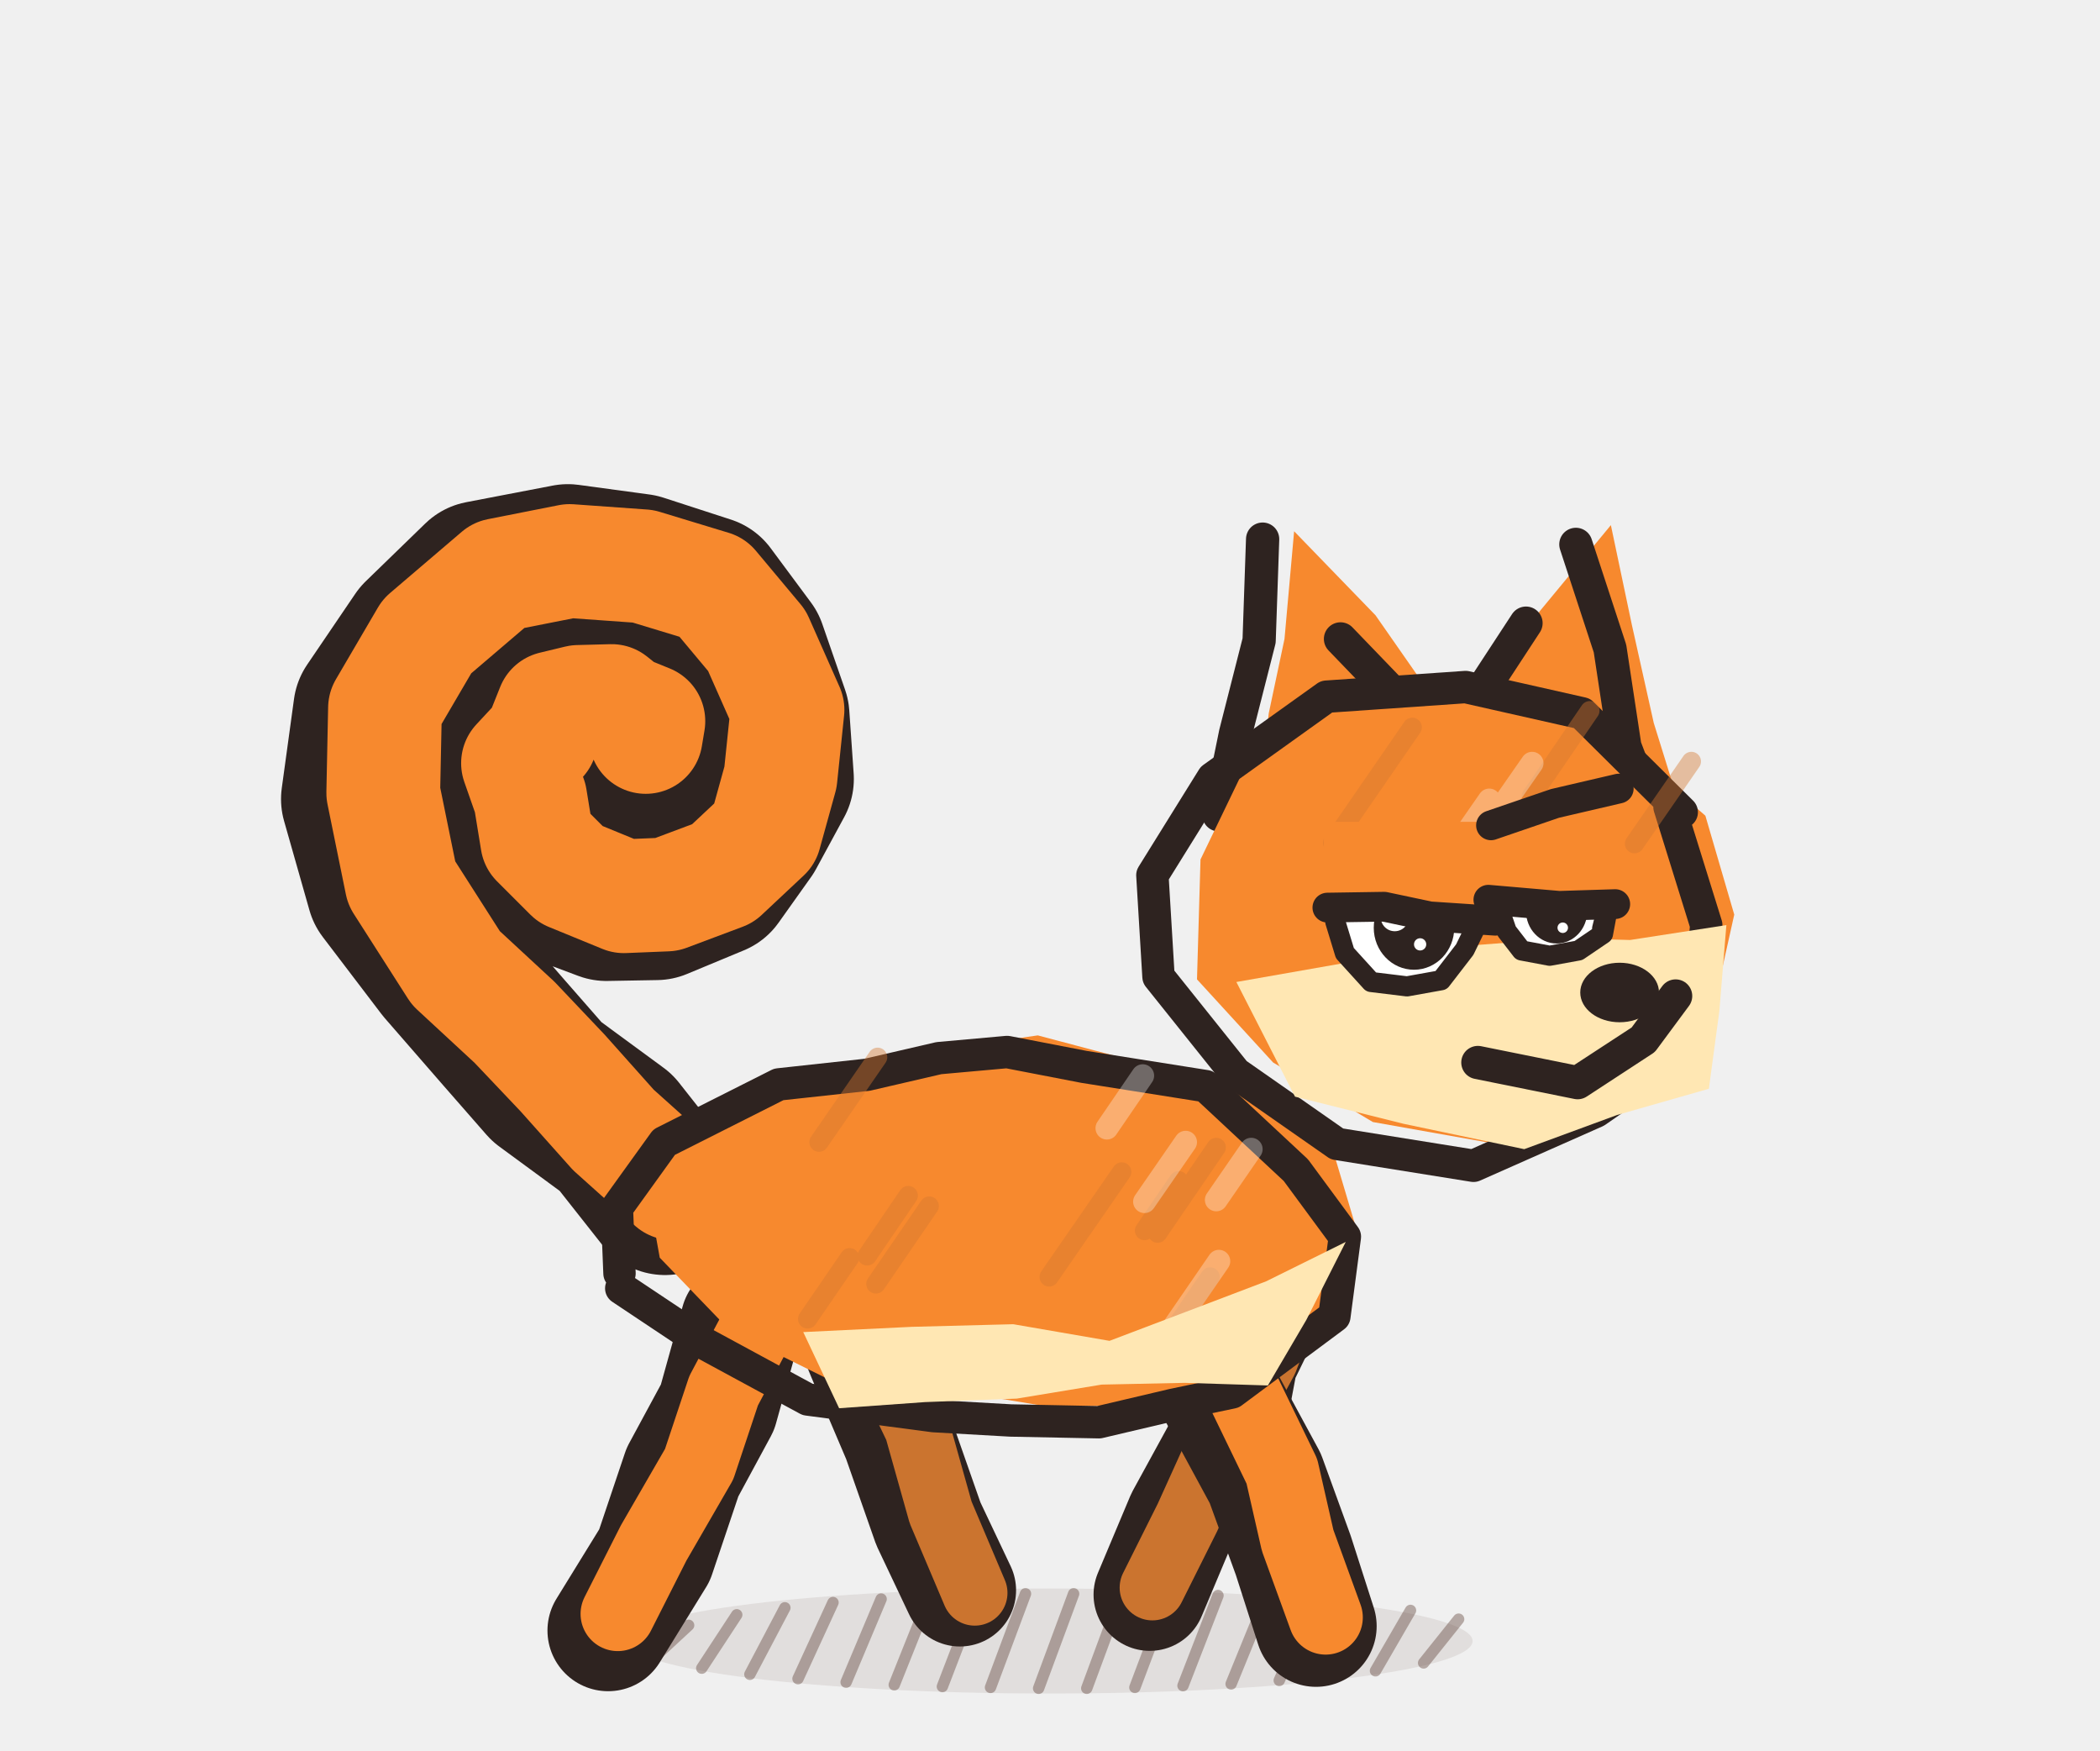
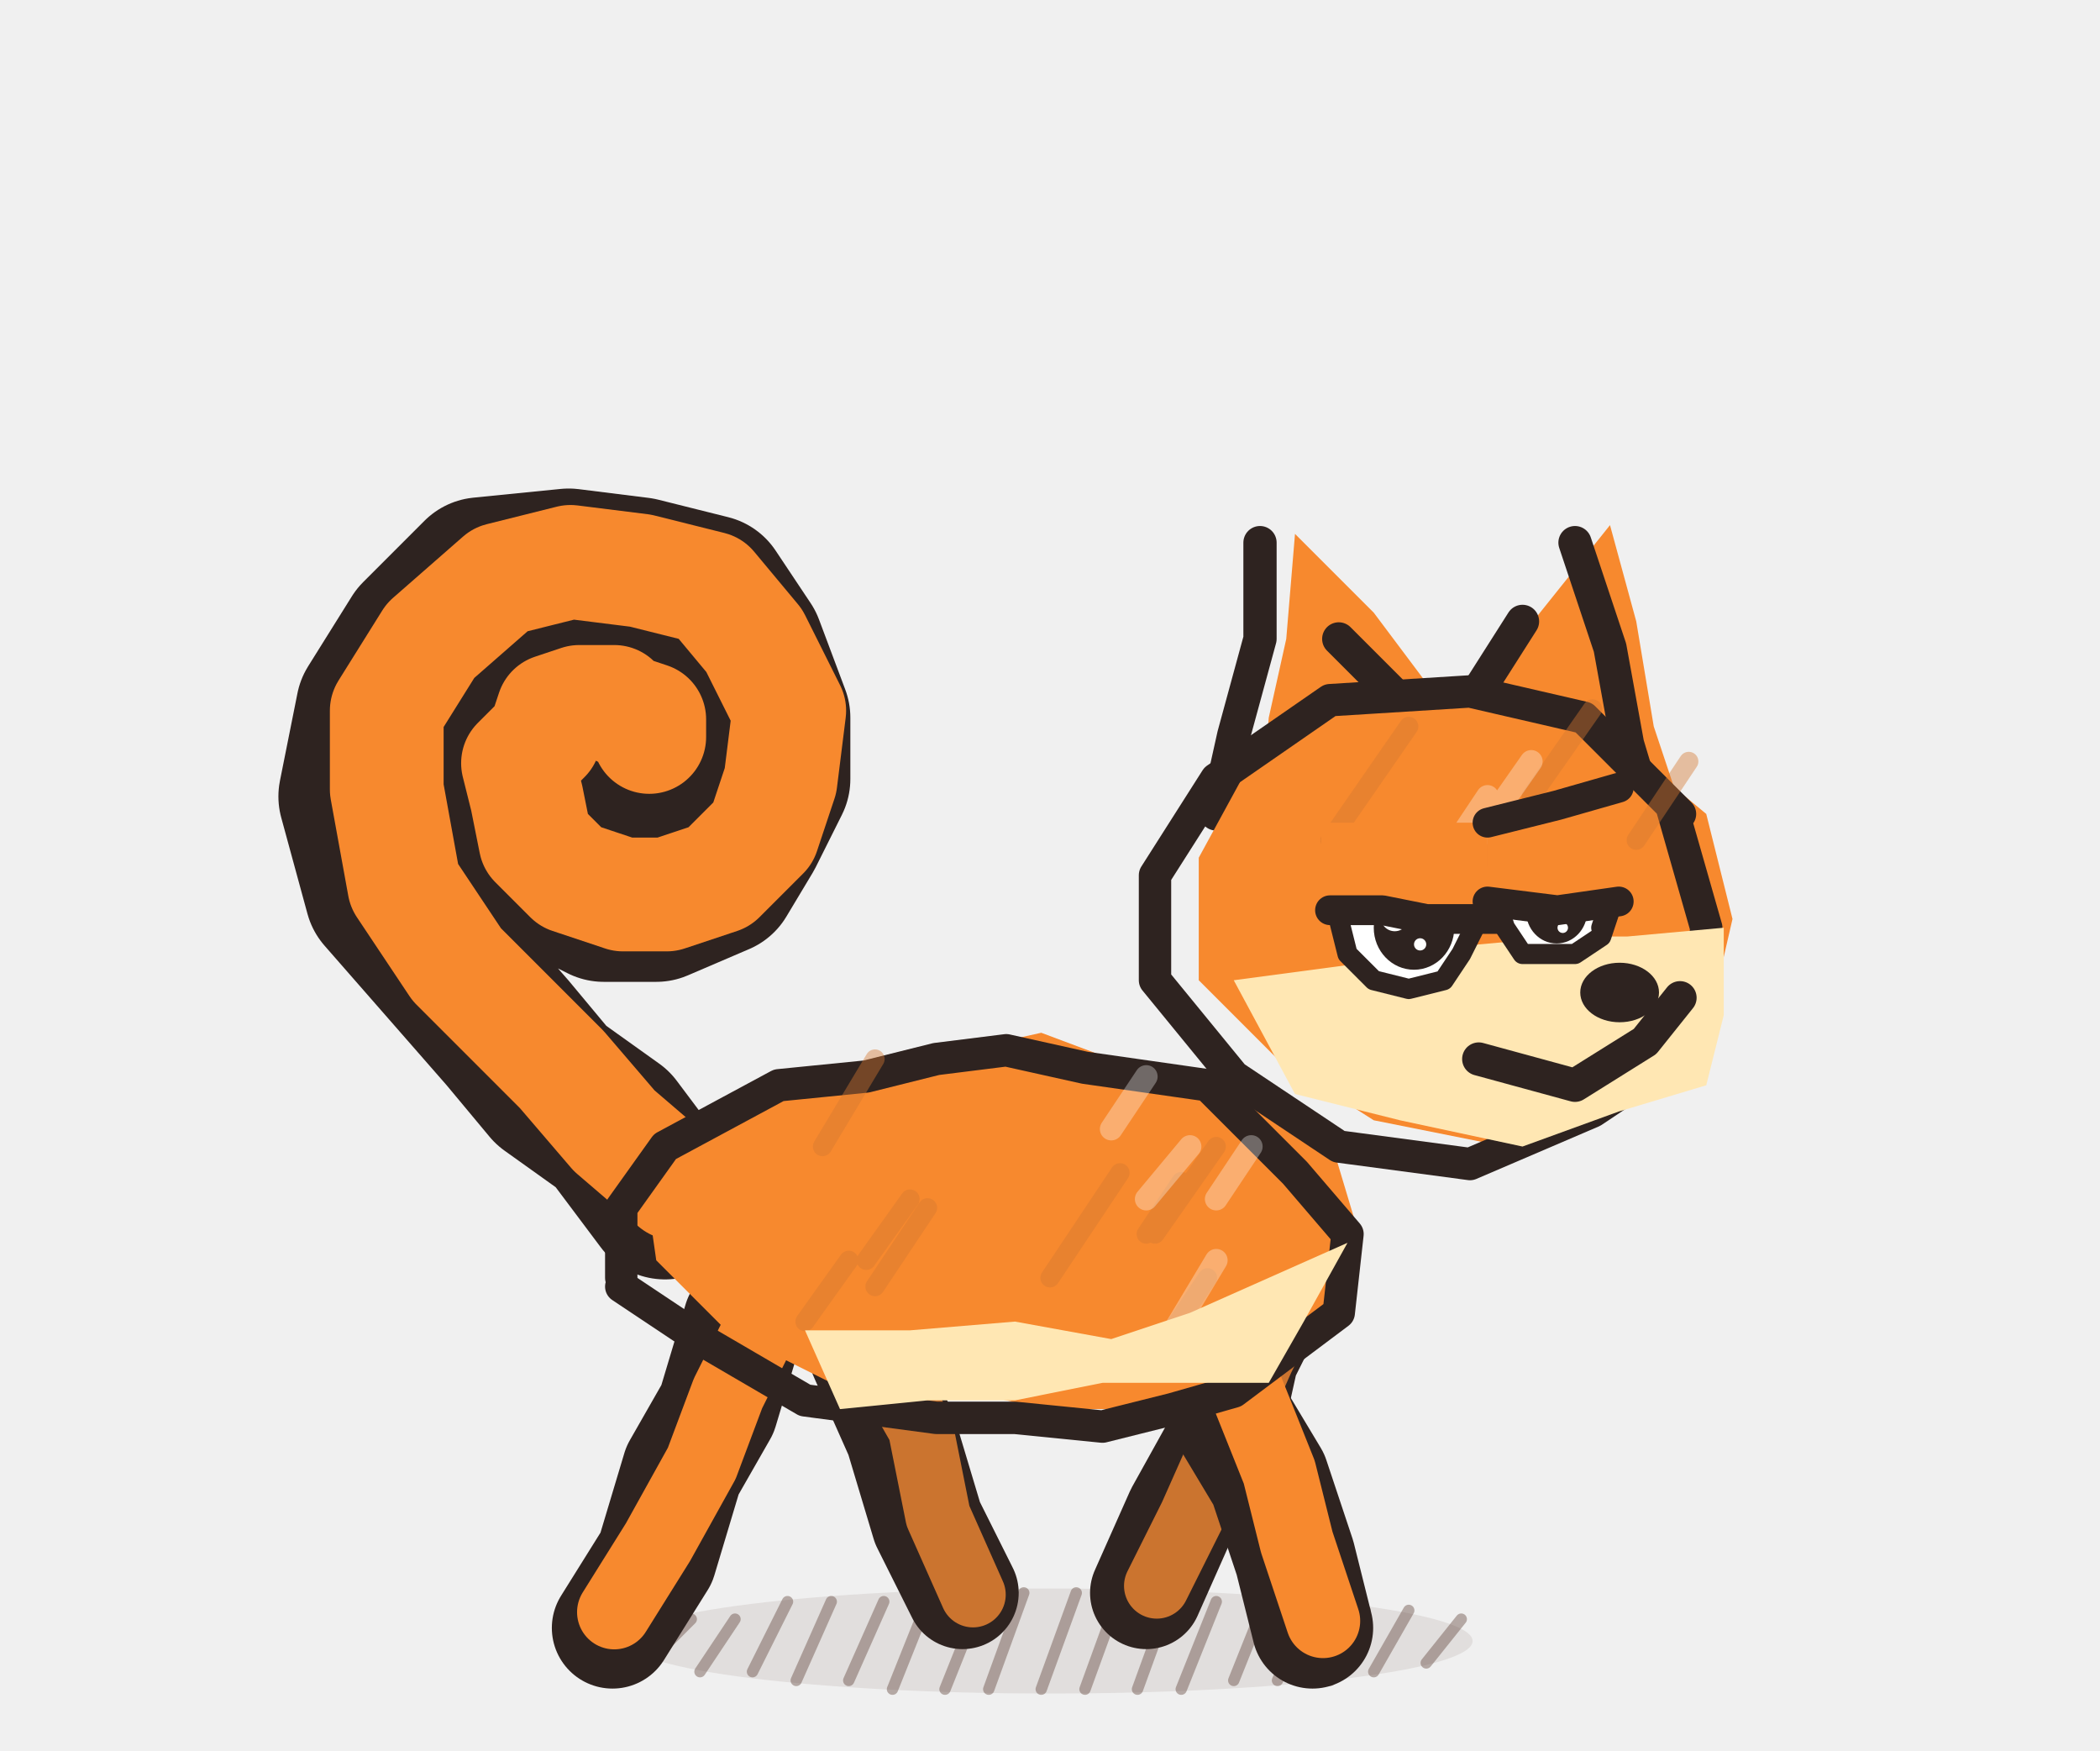
<svg xmlns="http://www.w3.org/2000/svg" width="240" height="200" class="pa-dog pa-pose-walk pa-d-anim" viewBox="0 0 240 200" role="img" aria-label="Mochi the Shiba Inu, walk">
  <style>.pa-d-f1,.pa-d-f2{opacity:0}.pa-d-f0{animation:b0 1s steps(1,end) infinite}.pa-d-f1{animation:b1 1s steps(1,end) infinite}.pa-d-f2{animation:b2 1s steps(1,end) infinite}@keyframes b0{0%{opacity:1}33.333%{opacity:0}100%{opacity:0}}@keyframes b1{0%{opacity:0}33.333%{opacity:1}66.666%{opacity:0}100%{opacity:0}}@keyframes b2{0%{opacity:0}66.666%{opacity:1}100%{opacity:1}}.pa-d-tw{transform-box:fill-box;transform-origin:50% 50%}</style>
  <g>
    <ellipse cx="120" cy="187.5" rx="48.3" ry="6" fill="#5B3D32" opacity="0.1" />
-     <path d="M74.7 189.4l4 -3.7M80.2 190.6l4 -6.1M85.7 191.3l4 -7.6M91.2 191.8l4 -8.7M96.7 192.2l4 -9.5M102.2 192.5l4 -10M107.7 192.7l4 -10.4M113.2 192.8l4 -10.7M118.7 192.9l4 -10.8M124.2 192.9l4 -10.8M129.7 192.8l4 -10.6M135.2 192.6l4 -10.3M140.7 192.4l4 -9.8M146.2 192l4 -9.1M151.7 191.6l4 -8.1M157.2 190.9l4 -6.9M162.7 190l4 -5" stroke="#5B3D32" stroke-width="1.3" stroke-linecap="round" opacity="0.4" fill="none" />
+     <path d="M75 189l4 -4M80 191l4 -6M86 191l4 -8M91 192l4 -9M97 192l4 -9M102 193l4 -10M108 193l4 -10M113 193l4 -11M119 193l4 -11M124 193l4 -11M130 193l4 -11M135 193l4 -10M141 192l4 -10M146 192l4 -9M152 192l4 -8M157 191l4 -7M163 190l4 -5" stroke="#5B3D32" stroke-width="1.3" stroke-linecap="round" opacity="0.4" fill="none" />
    <g class="pa-d-f0">
-       <path d="M76 136.5L70.4 129.4L62.5 123.6L57.6 118L50.9 110.3L44.2 101.5L41.3 91.3L42.7 81.1L48.2 73L55 66.4L64.9 64.5L73 65.6L80.7 68.1L85.3 74.3L87.9 81.8L88.4 89L85.2 94.9L81.5 100.1L75 102.8L69.3 102.9L64.5 101.1L59.9 97L58.7 91.9L59.4 88.9L59.9 84.9L62.1 82.2L64.9 79.7L68 80.7L71.8 81.7L73.1 82.9L73 85.4" fill="none" stroke="#2E2320" stroke-width="18.365" stroke-linecap="round" stroke-linejoin="round" />
-       <path d="M75.7 136L68.9 129.9L63.1 123.4L57.6 117.6L50.9 111.4L44.7 101.7L42.6 91.4L42.8 81.7L47.6 73.5L55.8 66.5L63.9 64.9L72.3 65.5L80.2 67.9L85.3 74L88.8 81.9L88 89.6L86.2 96.1L81.4 100.6L75 103L70.1 103.2L64 100.7L60.2 96.9L59.4 92L58 88L60.6 85.2L62 81.7L64.9 81L68.7 80.9L70.2 82.1L72.9 83.2L72.6 85" fill="none" stroke="#F7892E" stroke-width="13" stroke-linecap="round" stroke-linejoin="round" transform="translate(1.2 -0.8)" />
+       <path d="M76 137L70 129L63 124L58 118L51 110L44 102L41 91L43 81L48 73L55 66L65 65L73 66L81 68L85 74L88 82L88 89L85 95L82 100L75 103L69 103L65 101L60 97L59 92L59 89L60 85L62 82L65 80L68 81L72 82L73 83L73 85" fill="none" stroke="#2E2320" stroke-width="18.365" stroke-linecap="round" stroke-linejoin="round" />
+       <path d="M76 136L69 130L63 123L58 118L51 111L45 102L43 91L43 82L48 74L56 67L64 65L72 66L80 68L85 74L89 82L88 90L86 96L81 101L75 103L70 103L64 101L60 97L59 92L58 88L61 85L62 82L65 81L69 81L70 82L73 83L73 85" fill="none" stroke="#F7892E" stroke-width="13" stroke-linecap="round" stroke-linejoin="round" transform="translate(1.2 -0.8)" />
      <g class="pa-d-leg pa-d-leg-FH">
-         <path d="M95.7 147.7L98.7 155L102.7 164.4L106.1 174.1L109.7 181.7" fill="none" stroke="#2E2320" stroke-width="12.845" stroke-linecap="round" stroke-linejoin="round" />
-         <path d="M95 146.5L100 156.5L103.6 164L106.3 173.6L110.2 182.8" fill="none" stroke="#cb742f" stroke-width="7.48" stroke-linecap="round" stroke-linejoin="round" transform="translate(1.2 -0.8)" />
+         <path d="M96 148L99 155L103 164L106 174L110 182" fill="none" stroke="#2E2320" stroke-width="12.845" stroke-linecap="round" stroke-linejoin="round" />
+         <path d="M95 147L100 157L104 164L106 174L110 183" fill="none" stroke="#cb742f" stroke-width="7.48" stroke-linecap="round" stroke-linejoin="round" transform="translate(1.2 -0.8)" />
      </g>
      <g class="pa-d-leg pa-d-leg-FF">
-         <path d="M145.9 147.2L141.9 155.4L140.3 163.9L135.1 173.4L131.4 182.2" fill="none" stroke="#2E2320" stroke-width="12.845" stroke-linecap="round" stroke-linejoin="round" />
-         <path d="M146.7 147.6L143.4 156.2L138.8 164.7L134.5 174.2L130.5 182.2" fill="none" stroke="#cb742f" stroke-width="7.48" stroke-linecap="round" stroke-linejoin="round" transform="translate(1.2 -0.8)" />
+         <path d="M146 147L142 155L140 164L135 173L131 182" fill="none" stroke="#2E2320" stroke-width="12.845" stroke-linecap="round" stroke-linejoin="round" />
+         <path d="M147 148L143 156L139 165L135 174L131 182" fill="none" stroke="#cb742f" stroke-width="7.48" stroke-linecap="round" stroke-linejoin="round" transform="translate(1.2 -0.8)" />
      </g>
      <g class="pa-d-leg pa-d-leg-NH">
-         <path d="M84.7 151.1L82 160.8L78 168.2L74.8 177.7L69.5 186.3" fill="none" stroke="#2E2320" stroke-width="13.865" stroke-linecap="round" stroke-linejoin="round" />
-         <path d="M85.8 151.6L81.5 159.7L78.7 168.1L73.5 177.1L69.4 185.2" fill="none" stroke="#F7892E" stroke-width="8.5" stroke-linecap="round" stroke-linejoin="round" transform="translate(1.2 -0.8)" />
+         <path d="M85 151L82 161L78 168L75 178L70 186" fill="none" stroke="#2E2320" stroke-width="13.865" stroke-linecap="round" stroke-linejoin="round" />
+         <path d="M86 152L82 160L79 168L74 177L69 185" fill="none" stroke="#F7892E" stroke-width="8.5" stroke-linecap="round" stroke-linejoin="round" transform="translate(1.2 -0.8)" />
      </g>
      <g class="pa-d-leg pa-d-leg-NF">
-         <path d="M135.7 151.6L139.4 159.3L144.6 168.9L147.8 177.7L150.4 185.8" fill="none" stroke="#2E2320" stroke-width="13.865" stroke-linecap="round" stroke-linejoin="round" />
-         <path d="M136.1 151.2L140.7 159.4L145.3 168.9L147.1 176.8L150.3 185.6" fill="none" stroke="#F7892E" stroke-width="8.5" stroke-linecap="round" stroke-linejoin="round" transform="translate(1.2 -0.8)" />
+         <path d="M136 152L139 159L145 169L148 178L150 186" fill="none" stroke="#2E2320" stroke-width="13.865" stroke-linecap="round" stroke-linejoin="round" />
+         <path d="M136 151L141 159L145 169L147 177L150 186" fill="none" stroke="#F7892E" stroke-width="8.5" stroke-linecap="round" stroke-linejoin="round" transform="translate(1.2 -0.8)" />
      </g>
-       <path d="M154.8 139.7L152.9 148.1L144.5 154.7L136.9 158.5L128.2 160.6L119.7 160.7L110 159.1L94.7 157.6L83.4 152L75.4 143.7L74.1 136.5L81.4 127.1L93 122L102.2 121.6L110.3 119.5L118.6 118.3L126.9 120.5L141.8 124.4L152 130.3Z" fill="#F7892E" />
-       <path d="M70.8 145.5L70.5 138L75.9 130.5L89 123.9L99.1 122.8L107.3 120.9L115.1 120.2L123.9 121.9L137.8 124.1L148.1 133.7L153.7 141.3L152.5 150.4L140.8 159.1L134.1 160.5L125.6 162.5L115.5 162.3L106.7 161.8L92.3 159.9L80.3 153.4L71 147.2" fill="none" stroke="#2E2320" stroke-width="3.7" stroke-linecap="round" stroke-linejoin="round" />
-       <path d="M132.3 140.9L139 131.1M119.9 145.9L128.2 133.9M100.1 146.7L106.2 137.8M92.3 150.7L97.1 143.7M130.8 140.6L134.7 134.9M134.4 151.6L138.3 145.9M99.1 143.5L103.8 136.6M93.6 130.5L100.3 120.8" stroke="#d5782f" stroke-width="2.2" stroke-linecap="round" opacity=".42" />
-       <path d="M139 137.1L143 131.3M126.5 128.9L130.6 122.9M132.7 153.7L139.3 144.1M130.8 137.3L135.5 130.5" stroke="#fff" stroke-width="2.6" stroke-linecap="round" opacity=".32" />
-       <path d="M91.8 152.2L104.2 151.6L115.8 151.3L126.8 153.2L135.5 149.9L144.7 146.4L153.8 141.9L149.3 150.8L144.9 158.3L135.4 158L125.9 158.2L116.2 159.8L105.7 160.2L95.9 160.9Z" fill="#FFE7B3" />
-       <path d="M143.6 93.7L145 81.5L146.8 73L147.9 60.7L157.2 70.3L165.5 82.2L154.5 86.3Z" fill="#F7892E" />
-       <path d="M153.2 73L161.1 81.2L149.5 87.6L139.3 93.1L141.2 83.8L143.9 73.2L144.3 61.6" fill="none" stroke="#2E2320" stroke-width="3.8" stroke-linecap="round" stroke-linejoin="round" />
-       <path d="M169.1 79.1L176 69.8L184.1 60L186.5 71.4L189 82.6L191.8 91.6L181.9 85.9Z" fill="#F7892E" />
-       <path d="M180.1 62.2L184 74.1L185.7 85.3L189.4 95L176.8 88.9L167.2 82.2L174.4 71.2" fill="none" stroke="#2E2320" stroke-width="3.8" stroke-linecap="round" stroke-linejoin="round" />
-       <path d="M198.2 104.5L195.3 117.5L186.1 125.7L172.1 130.9L156.9 128.2L145.5 121.4L136.8 111.9L137.2 98.2L142.6 87L155 80.4L172 79L183.2 83L194.9 93.2Z" fill="#F7892E" />
-       <path d="M190.8 92.2L195 105.7L193.8 119.1L182.4 127L168.4 133.2L152.8 130.7L141.2 122.6L132.4 111.6L131.7 100L138.6 88.9L151.6 79.6L167.5 78.5L180.8 81.5L192.2 92.8" fill="none" stroke="#2E2320" stroke-width="3.7" stroke-linecap="round" stroke-linejoin="round" />
-       <path d="M163.2 106.9L170 97.1M175 91L181.7 81.2M186.8 96.4L193.3 87M152.3 96.3L161.4 83.1" stroke="#d5782f" stroke-width="2.2" stroke-linecap="round" opacity=".42" />
-       <path d="M164.3 99.9L170.2 91.4M168 97.4L175.1 87.2" stroke="#fff" stroke-width="2.6" stroke-linecap="round" opacity=".32" />
-       <path d="M141.3 112.2L156.1 109.6L168.4 108L178.9 107.2L186.3 107.4L197.3 105.7L196.5 115.5L195.3 124.4L184.8 127.4L174.2 131.3L160.4 128.4L148 125.3Z" fill="#FFE7B3" />
-       <path d="M168.9 104.6L167.5 109L164.6 111.7L160.6 113L156.6 111.5L153.7 108.7L152.8 104.6L153.7 100.5L156.7 97.5L161 96.6L165 97.5L167.9 100.8Z" fill="#FFFFFF" />
-       <path d="M168.1 100.4L169.1 105L167.4 108.5L164.7 112L160.8 112.7L156.7 112.2L153.7 108.9L152.6 105.3L154 100.4L156.5 97.6L161.2 96L164.4 97.9L167.9 100.4L169.2 104.9" fill="none" stroke="#2E2320" stroke-width="2.3" stroke-linecap="round" stroke-linejoin="round" />
+       <path d="M155 140L153 148L145 155L137 159L128 161L120 161L110 159L95 158L83 152L75 144L74 137L81 127L93 122L102 122L110 120L119 118L127 121L142 124L152 130Z" fill="#F7892E" />
+       <path d="M71 146L71 138L76 131L89 124L99 123L107 121L115 120L124 122L138 124L148 134L154 141L153 150L141 159L134 161L126 163L116 162L107 162L92 160L80 153L71 147" fill="none" stroke="#2E2320" stroke-width="3.7" stroke-linecap="round" stroke-linejoin="round" />
+       <path d="M132 141L139 131M120 146L128 134M100 147L106 138M92 151L97 144M131 141L135 135M134 152L138 146M99 144L104 137M94 131L100 121" stroke="#d5782f" stroke-width="2.2" stroke-linecap="round" opacity=".42" />
+       <path d="M139 137L143 131M127 129L131 123M133 154L139 144M131 137L136 131" stroke="#fff" stroke-width="2.6" stroke-linecap="round" opacity=".32" />
+       <path d="M92 152L104 152L116 151L127 153L136 150L145 146L154 142L149 151L145 158L135 158L126 158L116 160L106 160L96 161Z" fill="#FFE7B3" />
+       <path d="M144 94L145 82L147 73L148 61L157 70L166 82L155 86Z" fill="#F7892E" />
+       <path d="M153 73L161 81L150 88L139 93L141 84L144 73L144 62" fill="none" stroke="#2E2320" stroke-width="3.8" stroke-linecap="round" stroke-linejoin="round" />
+       <path d="M169 79L176 70L184 60L187 71L189 83L192 92L182 86Z" fill="#F7892E" />
+       <path d="M180 62L184 74L186 85L189 95L177 89L167 82L174 71" fill="none" stroke="#2E2320" stroke-width="3.8" stroke-linecap="round" stroke-linejoin="round" />
+       <path d="M198 105L195 118L186 126L172 131L157 128L146 121L137 112L137 98L143 87L155 80L172 79L183 83L195 93Z" fill="#F7892E" />
+       <path d="M191 92L195 106L194 119L182 127L168 133L153 131L141 123L132 112L132 100L139 89L152 80L168 79L181 82L192 93" fill="none" stroke="#2E2320" stroke-width="3.7" stroke-linecap="round" stroke-linejoin="round" />
+       <path d="M163 107L170 97M175 91L182 81M187 96L193 87M152 96L161 83" stroke="#d5782f" stroke-width="2.2" stroke-linecap="round" opacity=".42" />
+       <path d="M164 100L170 91M168 97L175 87" stroke="#fff" stroke-width="2.6" stroke-linecap="round" opacity=".32" />
+       <path d="M141 112L156 110L168 108L179 107L186 107L197 106L197 116L195 124L185 127L174 131L160 128L148 125Z" fill="#FFE7B3" />
+       <path d="M169 105L168 109L165 112L161 113L157 112L154 109L153 105L154 101L157 98L161 97L165 98L168 101Z" fill="#FFFFFF" />
+       <path d="M168 100L169 105L167 109L165 112L161 113L157 112L154 109L153 105L154 100L157 98L161 96L164 98L168 100L169 105" fill="none" stroke="#2E2320" stroke-width="2.3" stroke-linecap="round" stroke-linejoin="round" />
      <ellipse cx="161.6" cy="106" rx="4.6" ry="4.8" fill="#2E2320" />
      <ellipse cx="159.4" cy="104.8" rx="1.6" ry="1.6" fill="#FFFFFF" />
      <ellipse cx="162.3" cy="107.9" rx="0.7" ry="0.7" fill="#FFFFFF" />
-       <path d="M151.3 104.5L151.3 93.9L170.3 93.9L170.3 104.5Z" fill="#F7892E" />
-       <path d="M151.7 103.7L158.2 103.6L163.4 104.7L170.9 105.2" fill="none" stroke="#2E2320" stroke-width="3.4" stroke-linecap="round" stroke-linejoin="round" />
-       <path d="M183.7 103.1L183 106.5L180.4 108.2L177.3 109.3L174.5 108.6L172 106.2L171.3 103.3L172.3 99.7L174.5 97.4L177.6 96.7L180.7 97.5L182.6 100Z" fill="#FFFFFF" />
-       <path d="M183.8 103.5L183.2 106.7L180.4 108.6L177.1 109.2L173.9 108.6L172.2 106.4L171 102.9L172.4 99.5L174.5 97.7L177.5 96.9L180.7 97.9L182.5 99.9L183.9 102.9L183.1 106.1" fill="none" stroke="#2E2320" stroke-width="2.3" stroke-linecap="round" stroke-linejoin="round" />
+       <path d="M151 105L151 94L170 94L170 105Z" fill="#F7892E" />
+       <path d="M152 104L158 104L163 105L171 105" fill="none" stroke="#2E2320" stroke-width="3.4" stroke-linecap="round" stroke-linejoin="round" />
+       <path d="M184 103L183 107L180 108L177 109L175 109L172 106L171 103L172 100L175 97L178 97L181 98L183 100Z" fill="#FFFFFF" />
+       <path d="M184 104L183 107L180 109L177 109L174 109L172 106L171 103L172 100L175 98L178 97L181 98L183 100L184 103L183 106" fill="none" stroke="#2E2320" stroke-width="2.3" stroke-linecap="round" stroke-linejoin="round" />
      <ellipse cx="177.9" cy="104.1" rx="3.5" ry="3.7" fill="#2E2320" />
      <ellipse cx="176.4" cy="102.7" rx="1.2" ry="1.2" fill="#FFFFFF" />
      <ellipse cx="178.6" cy="106" rx="0.6" ry="0.6" fill="#FFFFFF" />
-       <path d="M169.7 102.9L169.7 94L185.1 94L185.1 102.9Z" fill="#F7892E" />
-       <path d="M170.1 102.8L178.2 103.5L184.6 103.3" fill="none" stroke="#2E2320" stroke-width="3.4" stroke-linecap="round" stroke-linejoin="round" />
-       <path d="M170.4 94.3L177.7 91.8L185 90.1" fill="none" stroke="#2E2320" stroke-width="3.4" stroke-linecap="round" stroke-linejoin="round" />
+       <path d="M170 103L170 94L185 94L185 103Z" fill="#F7892E" />
+       <path d="M170 103L178 104L185 103" fill="none" stroke="#2E2320" stroke-width="3.4" stroke-linecap="round" stroke-linejoin="round" />
+       <path d="M170 94L178 92L185 90" fill="none" stroke="#2E2320" stroke-width="3.4" stroke-linecap="round" stroke-linejoin="round" />
      <ellipse cx="185.1" cy="113.4" rx="4.5" ry="3.4" fill="#2E2320" />
-       <path d="M168.9 121.4L180.3 123.7L187.8 118.8L191.5 113.8" fill="none" stroke="#2E2320" stroke-width="3.8" stroke-linecap="round" stroke-linejoin="round" />
+       <path d="M169 121L180 124L188 119L192 114" fill="none" stroke="#2E2320" stroke-width="3.8" stroke-linecap="round" stroke-linejoin="round" />
    </g>
    <g class="pa-d-f1">
-       <path d="M75 132.9L70.9 125.6L65.6 118.7L61.5 110.5L56.3 103.7L52.9 92.9L52.2 82.4L55.4 72L62.4 65L70.8 61.7L78.9 59.8L87.8 62.5L94.4 67.5L99.2 75.4L100 83.4L98.5 89.1L93.9 95.8L88.6 99.1L82.2 99.6L75.9 99.8L71.7 96.2L69.5 90.9L68.1 86.8L68.2 82.3L70.5 78.8L74 76.6L77.1 75.8L79.7 76.9L82.4 79.4L82.6 81.5L83.8 83.6" fill="none" stroke="#2E2320" stroke-width="18.365" stroke-linecap="round" stroke-linejoin="round" />
-       <path d="M75.4 134L70.7 126.6L66.4 118.1L61.2 111.3L56.2 102.5L51.9 92.4L51.6 82L56.1 72.5L61.8 66.2L70.6 60.6L79 60.3L87.3 63L94.6 68.2L98.6 75.6L100 82.8L97.8 89L93.5 95.9L88.4 98.2L82 100.5L76.4 98.9L71.9 96.3L68.6 92.2L67.7 87.3L69 83.1L71.1 78.9L74.6 76.8L77.5 76.6L79.6 77.9L81.7 79L83.4 81L84.3 83.2" fill="none" stroke="#F7892E" stroke-width="13" stroke-linecap="round" stroke-linejoin="round" transform="translate(1.2 -0.8)" />
+       <path d="M75 133L71 126L66 119L62 111L56 104L53 93L52 82L55 72L62 65L71 62L79 60L88 63L94 68L99 75L100 83L99 89L94 96L89 99L82 100L76 100L72 96L70 91L68 87L68 82L71 79L74 77L77 76L80 77L82 79L83 82L84 84" fill="none" stroke="#2E2320" stroke-width="18.365" stroke-linecap="round" stroke-linejoin="round" />
+       <path d="M75 134L71 127L66 118L61 111L56 103L52 92L52 82L56 73L62 66L71 61L79 60L87 63L95 68L99 76L100 83L98 89L94 96L88 98L82 101L76 99L72 96L69 92L68 87L69 83L71 79L75 77L78 77L80 78L82 79L83 81L84 83" fill="none" stroke="#F7892E" stroke-width="13" stroke-linecap="round" stroke-linejoin="round" transform="translate(1.2 -0.8)" />
      <g class="pa-d-leg pa-d-leg-FH">
-         <path d="M94.2 144.3L94.6 151.5L95.5 158.3L96.2 166.3L94.8 174.6" fill="none" stroke="#2E2320" stroke-width="12.845" stroke-linecap="round" stroke-linejoin="round" />
-         <path d="M95.1 143.4L94.7 151.2L96.6 159.3L95.9 166.8L95.6 174.9" fill="none" stroke="#cb742f" stroke-width="7.48" stroke-linecap="round" stroke-linejoin="round" transform="translate(1.2 -0.8)" />
+         <path d="M94 144L95 152L96 158L96 166L95 175" fill="none" stroke="#2E2320" stroke-width="12.845" stroke-linecap="round" stroke-linejoin="round" />
+         <path d="M95 143L95 151L97 159L96 167L96 175" fill="none" stroke="#cb742f" stroke-width="7.48" stroke-linecap="round" stroke-linejoin="round" transform="translate(1.2 -0.8)" />
      </g>
      <g class="pa-d-leg pa-d-leg-FF">
-         <path d="M146.8 143.7L146.5 153.3L147.5 162.6L146.3 172L145.8 182.3" fill="none" stroke="#2E2320" stroke-width="12.845" stroke-linecap="round" stroke-linejoin="round" />
-         <path d="M146.8 144.4L146.2 153.8L147.2 163.6L147.2 172.8L145.7 182.4" fill="none" stroke="#cb742f" stroke-width="7.48" stroke-linecap="round" stroke-linejoin="round" transform="translate(1.2 -0.8)" />
+         <path d="M147 144L147 153L148 163L146 172L146 182" fill="none" stroke="#2E2320" stroke-width="12.845" stroke-linecap="round" stroke-linejoin="round" />
+         <path d="M147 144L146 154L147 164L147 173L146 182" fill="none" stroke="#cb742f" stroke-width="7.48" stroke-linecap="round" stroke-linejoin="round" transform="translate(1.2 -0.8)" />
      </g>
      <g class="pa-d-leg pa-d-leg-NH">
-         <path d="M85.2 148.1L85.6 158L86.1 168L85 175.8L84.7 185.5" fill="none" stroke="#2E2320" stroke-width="13.865" stroke-linecap="round" stroke-linejoin="round" />
-         <path d="M85.8 148L84.9 157.4L86.3 167.6L85.7 176L85.7 185.9" fill="none" stroke="#F7892E" stroke-width="8.5" stroke-linecap="round" stroke-linejoin="round" transform="translate(1.2 -0.8)" />
+         <path d="M85 148L86 158L86 168L85 176L85 186" fill="none" stroke="#2E2320" stroke-width="13.865" stroke-linecap="round" stroke-linejoin="round" />
+         <path d="M86 148L85 157L86 168L86 176L86 186" fill="none" stroke="#F7892E" stroke-width="8.5" stroke-linecap="round" stroke-linejoin="round" transform="translate(1.2 -0.8)" />
      </g>
      <g class="pa-d-leg pa-d-leg-NF">
-         <path d="M135.1 149.1L136.7 154.9L136.7 163.6L137.2 169.8L136 178.7" fill="none" stroke="#2E2320" stroke-width="13.865" stroke-linecap="round" stroke-linejoin="round" />
-         <path d="M136 148.8L136 155.3L137.3 163.3L136.2 171.2L136.2 178.2" fill="none" stroke="#F7892E" stroke-width="8.5" stroke-linecap="round" stroke-linejoin="round" transform="translate(1.2 -0.8)" />
+         <path d="M135 149L137 155L137 164L137 170L136 179" fill="none" stroke="#2E2320" stroke-width="13.865" stroke-linecap="round" stroke-linejoin="round" />
+         <path d="M136 149L136 155L137 163L136 171L136 178" fill="none" stroke="#F7892E" stroke-width="8.5" stroke-linecap="round" stroke-linejoin="round" transform="translate(1.2 -0.8)" />
      </g>
-       <path d="M155.6 138.6L154.2 145.4L144.2 152.7L134.4 154.2L127.4 157.5L118.9 157.1L109.7 156.5L95.5 154.9L83 149.8L76.5 141.4L72.9 134.5L80.9 126.4L93.1 119.1L101 118.2L109.5 115.6L118.6 116.4L127.5 116L139.7 121.4L151.1 129.4Z" fill="#F7892E" />
-       <path d="M124.4 159.9L116.4 158.4L107.9 158.5L91.7 155.5L80 149.8L71.5 144.3L69.2 134.8L76.6 126.9L89.3 119.4L97.9 117.7L108.5 117.8L115.5 117.3L125 117.9L139.7 122.6L148.3 128.6L154.1 140L152.9 148L141.9 155L133.2 158L125.8 159.6" fill="none" stroke="#2E2320" stroke-width="3.7" stroke-linecap="round" stroke-linejoin="round" />
-       <path d="M97.7 143.3L102.2 136.9M112.8 151.8L119.5 142.1M101.2 140.6L108.1 130.6M124 153.7L129.4 145.8M114 133.5L122.2 121.6M134.2 149.9L143.5 136.4M111.2 146.8L118.6 136.1M100.3 129.8L107.4 119.4" stroke="#d5782f" stroke-width="2.2" stroke-linecap="round" opacity=".42" />
-       <path d="M123.3 143.1L128.5 135.4M127.7 142.8L131.7 136.9M132.1 135.4L137.4 127.8M96.6 147L103.5 137" stroke="#fff" stroke-width="2.6" stroke-linecap="round" opacity=".32" />
-       <path d="M92.8 147.5L105.4 148L114.9 149.9L127.1 148.2L136.5 144.7L144.4 141.2L154.3 138.2L150.5 146.8L146.4 154.9L136.5 155.1L126.5 154.8L116.3 155.8L105.8 155.6L96.5 156.1Z" fill="#FFE7B3" />
-       <path d="M141.4 88.1L143.6 76.7L145.1 66.5L146.8 56.1L156.4 65.1L164.6 76.6L153.4 80.6Z" fill="#F7892E" />
-       <path d="M138.5 90.8L142 78.4L143.8 68.7L144.3 57.4L153.5 66.8L162.7 77.8L151.1 83.7L138.2 90.1" fill="none" stroke="#2E2320" stroke-width="3.8" stroke-linecap="round" stroke-linejoin="round" />
-       <path d="M170.1 75.3L177 66.1L182.5 58.3L186.3 68.6L188.7 78.7L191 89.1L180.9 84.1Z" fill="#F7892E" />
-       <path d="M180.8 58.7L182.7 69L186 79L189.3 92.1L178.2 85.4L167.5 77.8L173.1 68.4L180 58.8" fill="none" stroke="#2E2320" stroke-width="3.8" stroke-linecap="round" stroke-linejoin="round" />
-       <path d="M197.3 99.3L194.2 111.5L185.3 122.5L170.1 126L157.2 122.7L145.3 116.1L136.4 105.6L136.8 92.8L142.4 83.6L155.4 75.9L171 73.7L183.5 76.4L193.2 88Z" fill="#F7892E" />
-       <path d="M140.3 84L151.3 75.1L169 73.4L181.4 79.4L192.3 88.8L197 101.9L193.4 114.7L183.6 125.2L167.8 128.1L152.7 126.3L141.3 119.8L134.5 107.3L133.4 94.7L139.7 84" fill="none" stroke="#2E2320" stroke-width="3.7" stroke-linecap="round" stroke-linejoin="round" />
-       <path d="M149.6 83.9L156.7 73.6M163.8 91.8L168.7 84.6M143.4 95.6L147.3 89.9M173.5 98L182 85.6" stroke="#d5782f" stroke-width="2.2" stroke-linecap="round" opacity=".42" />
-       <path d="M182.6 90.5L186.6 84.6M141.4 95.2L146 88.5" stroke="#fff" stroke-width="2.6" stroke-linecap="round" opacity=".32" />
-       <path d="M140.2 108.8L153 105.8L168.3 104.6L177.6 104.6L185.7 103.1L194.2 102.7L193.9 111L193.9 119.1L183.1 122.6L172.4 126.9L159 124.3L147.2 122Z" fill="#FFE7B3" />
-       <path d="M168.8 100.8L168 104.7L165 107.5L160.8 108.8L156.9 107.6L153.9 104.8L152.9 101.1L154 96.7L156.8 93.7L160.7 92.5L164.8 93.7L167.6 96.7Z" fill="#FFFFFF" />
-       <path d="M164.6 93.4L167.4 96.2L168.5 100.7L167.9 104.9L164.6 107.9L160.8 109L157 108.1L154.2 104.7L153 100.9L153.9 96.7L156.5 93.2L161.2 92.7L164.8 94L167.7 96.6" fill="none" stroke="#2E2320" stroke-width="2.3" stroke-linecap="round" stroke-linejoin="round" />
+       <path d="M156 139L154 145L144 153L134 154L127 158L119 157L110 157L96 155L83 150L77 141L73 135L81 126L93 119L101 118L110 116L119 116L128 116L140 121L151 129Z" fill="#F7892E" />
+       <path d="M124 160L116 158L108 159L92 156L80 150L72 144L69 135L77 127L89 119L98 118L109 118L116 117L125 118L140 123L148 129L154 140L153 148L142 155L133 158L126 160" fill="none" stroke="#2E2320" stroke-width="3.7" stroke-linecap="round" stroke-linejoin="round" />
+       <path d="M98 143L102 137M113 152L120 142M101 141L108 131M124 154L129 146M114 134L122 122M134 150L144 136M111 147L119 136M100 130L107 119" stroke="#d5782f" stroke-width="2.2" stroke-linecap="round" opacity=".42" />
+       <path d="M123 143L129 135M128 143L132 137M132 135L137 128M97 147L104 137" stroke="#fff" stroke-width="2.6" stroke-linecap="round" opacity=".32" />
+       <path d="M93 148L105 148L115 150L127 148L137 145L144 141L154 138L151 147L146 155L137 155L127 155L116 156L106 156L97 156Z" fill="#FFE7B3" />
+       <path d="M141 88L144 77L145 67L147 56L156 65L165 77L153 81Z" fill="#F7892E" />
+       <path d="M139 91L142 78L144 69L144 57L154 67L163 78L151 84L138 90" fill="none" stroke="#2E2320" stroke-width="3.8" stroke-linecap="round" stroke-linejoin="round" />
+       <path d="M170 75L177 66L183 58L186 69L189 79L191 89L181 84Z" fill="#F7892E" />
+       <path d="M181 59L183 69L186 79L189 92L178 85L168 78L173 68L180 59" fill="none" stroke="#2E2320" stroke-width="3.8" stroke-linecap="round" stroke-linejoin="round" />
+       <path d="M197 99L194 112L185 123L170 126L157 123L145 116L136 106L137 93L142 84L155 76L171 74L184 76L193 88Z" fill="#F7892E" />
+       <path d="M140 84L151 75L169 73L181 79L192 89L197 102L193 115L184 125L168 128L153 126L141 120L135 107L133 95L140 84" fill="none" stroke="#2E2320" stroke-width="3.7" stroke-linecap="round" stroke-linejoin="round" />
+       <path d="M150 84L157 74M164 92L169 85M143 96L147 90M174 98L182 86" stroke="#d5782f" stroke-width="2.2" stroke-linecap="round" opacity=".42" />
+       <path d="M183 91L187 85M141 95L146 89" stroke="#fff" stroke-width="2.6" stroke-linecap="round" opacity=".32" />
+       <path d="M140 109L153 106L168 105L178 105L186 103L194 103L194 111L194 119L183 123L172 127L159 124L147 122Z" fill="#FFE7B3" />
+       <path d="M169 101L168 105L165 108L161 109L157 108L154 105L153 101L154 97L157 94L161 93L165 94L168 97Z" fill="#FFFFFF" />
+       <path d="M165 93L167 96L169 101L168 105L165 108L161 109L157 108L154 105L153 101L154 97L157 93L161 93L165 94L168 97" fill="none" stroke="#2E2320" stroke-width="2.3" stroke-linecap="round" stroke-linejoin="round" />
      <ellipse cx="160.7" cy="102.3" rx="4.6" ry="4.8" fill="#2E2320" />
      <ellipse cx="159.8" cy="100.4" rx="1.6" ry="1.6" fill="#FFFFFF" />
      <ellipse cx="163.1" cy="104.6" rx="0.7" ry="0.7" fill="#FFFFFF" />
-       <path d="M151.3 100.5L151.3 89.9L170.3 89.9L170.3 100.5Z" fill="#F7892E" />
-       <path d="M150 100.7L157 99.9L164.4 99.6L170.5 100.8" fill="none" stroke="#2E2320" stroke-width="3.4" stroke-linecap="round" stroke-linejoin="round" />
-       <path d="M183.5 99.3L182.8 102L180.8 104.6L177.4 105.3L174.6 104.3L172 102.5L171.5 99.1L172.1 95.8L174.5 93.3L177.4 92.8L180.4 93.5L183 96.2Z" fill="#FFFFFF" />
-       <path d="M182.6 96.1L184 99.5L182.7 102.2L180.8 104.2L177.8 105.4L174.7 104.9L171.8 102.6L171.3 99.1L171.7 96.3L174.1 94L177.5 92.3L180.1 93.7L183 95.8L183.8 99.1" fill="none" stroke="#2E2320" stroke-width="2.3" stroke-linecap="round" stroke-linejoin="round" />
+       <path d="M151 101L151 90L170 90L170 101Z" fill="#F7892E" />
+       <path d="M150 101L157 100L164 100L171 101" fill="none" stroke="#2E2320" stroke-width="3.4" stroke-linecap="round" stroke-linejoin="round" />
+       <path d="M184 99L183 102L181 105L177 105L175 104L172 103L172 99L172 96L175 93L177 93L180 94L183 96Z" fill="#FFFFFF" />
+       <path d="M183 96L184 100L183 102L181 104L178 105L175 105L172 103L171 99L172 96L174 94L178 92L180 94L183 96L184 99" fill="none" stroke="#2E2320" stroke-width="2.3" stroke-linecap="round" stroke-linejoin="round" />
      <ellipse cx="177.5" cy="100.6" rx="3.5" ry="3.7" fill="#2E2320" />
      <ellipse cx="176" cy="98.7" rx="1.2" ry="1.2" fill="#FFFFFF" />
      <ellipse cx="179.4" cy="101.4" rx="0.6" ry="0.6" fill="#FFFFFF" />
-       <path d="M169.7 98.9L169.7 90L185.1 90L185.1 98.9Z" fill="#F7892E" />
-       <path d="M169.2 98.9L178 99.8L185.2 99.1" fill="none" stroke="#2E2320" stroke-width="3.4" stroke-linecap="round" stroke-linejoin="round" />
-       <path d="M170.1 89.8L177.6 87.8L183.9 86.6" fill="none" stroke="#2E2320" stroke-width="3.4" stroke-linecap="round" stroke-linejoin="round" />
+       <path d="M170 99L170 90L185 90L185 99Z" fill="#F7892E" />
+       <path d="M169 99L178 100L185 99" fill="none" stroke="#2E2320" stroke-width="3.4" stroke-linecap="round" stroke-linejoin="round" />
+       <path d="M170 90L178 88L184 87" fill="none" stroke="#2E2320" stroke-width="3.4" stroke-linecap="round" stroke-linejoin="round" />
      <ellipse cx="185.6" cy="109.5" rx="4.5" ry="3.4" fill="#2E2320" />
-       <path d="M170.6 118.9L180 120.9L187.3 114.8L191.9 108.5" fill="none" stroke="#2E2320" stroke-width="3.8" stroke-linecap="round" stroke-linejoin="round" />
+       <path d="M171 119L180 121L187 115L192 109" fill="none" stroke="#2E2320" stroke-width="3.8" stroke-linecap="round" stroke-linejoin="round" />
    </g>
    <g class="pa-d-f2">
-       <path d="M76 136.9L67.5 131.6L60.5 128.2L52.7 123.6L44.2 119.5L34.5 113.6L29.5 104.3L27.5 94.3L29.6 84.6L34.1 76.5L42 70.4L51.5 68.7L59.4 70.7L66.3 73.7L71.3 79.9L73.6 86.6L72.2 94.7L68.6 99.9L65.3 103.7L59.7 105.9L53.5 105.4L49.8 103.2L45.5 99.2L45.2 95.1L45.2 91L45.6 89.3L49.5 86.6L51.2 85.7L54.6 85.8L56.8 87.2L56.3 89.6" fill="none" stroke="#2E2320" stroke-width="18.365" stroke-linecap="round" stroke-linejoin="round" />
-       <path d="M75.3 136.1L67.6 131.7L60.6 128.8L51.7 124.8L44.2 120.1L35.8 113.2L29.3 104L27.2 94.6L30.3 84L35.4 75.8L42.1 70.7L50.6 69.7L59.3 70.1L66.1 74.1L71.3 79.8L73.6 86.9L71.9 94.6L69.3 99.9L65.3 104.7L59.2 106.5L53.9 106L49.9 102.9L45.4 100.1L44 96.2L44.8 91.4L46.2 89.3L49.5 87.2L51 85.3L55 85.7L56.3 87.7L57.6 89.1" fill="none" stroke="#F7892E" stroke-width="13" stroke-linecap="round" stroke-linejoin="round" transform="translate(1.2 -0.8)" />
+       <path d="M76 137L68 132L61 128L53 124L44 120L35 114L30 104L28 94L30 85L34 77L42 70L52 69L59 71L66 74L71 80L74 87L72 95L69 100L65 104L60 106L54 105L50 103L46 99L45 95L45 91L46 89L50 87L51 86L55 86L57 87L56 90" fill="none" stroke="#2E2320" stroke-width="18.365" stroke-linecap="round" stroke-linejoin="round" />
+       <path d="M75 136L68 132L61 129L52 125L44 120L36 113L29 104L27 95L30 84L35 76L42 71L51 70L59 70L66 74L71 80L74 87L72 95L69 100L65 105L59 107L54 106L50 103L45 100L44 96L45 91L46 89L50 87L51 85L55 86L56 88L58 89" fill="none" stroke="#F7892E" stroke-width="13" stroke-linecap="round" stroke-linejoin="round" transform="translate(1.2 -0.8)" />
      <g class="pa-d-leg pa-d-leg-FH">
-         <path d="M94.8 147.3L91.1 156.3L88.7 164.7L84.6 174.5L79.7 183" fill="none" stroke="#2E2320" stroke-width="12.845" stroke-linecap="round" stroke-linejoin="round" />
-         <path d="M95.5 147.4L91.1 155.4L88.6 164.2L83.8 173.2L80.7 182" fill="none" stroke="#cb742f" stroke-width="7.48" stroke-linecap="round" stroke-linejoin="round" transform="translate(1.2 -0.8)" />
+         <path d="M95 147L91 156L89 165L85 175L80 183" fill="none" stroke="#2E2320" stroke-width="12.845" stroke-linecap="round" stroke-linejoin="round" />
+         <path d="M96 147L91 155L89 164L84 173L81 182" fill="none" stroke="#cb742f" stroke-width="7.48" stroke-linecap="round" stroke-linejoin="round" transform="translate(1.2 -0.8)" />
      </g>
      <g class="pa-d-leg pa-d-leg-FF">
-         <path d="M146.1 146.6L149.6 156L153.7 164.4L158.4 173.1L161.2 182" fill="none" stroke="#2E2320" stroke-width="12.845" stroke-linecap="round" stroke-linejoin="round" />
-         <path d="M146.3 147.5L149.7 155.7L154.8 164.3L157.7 173.6L161.5 181.8" fill="none" stroke="#cb742f" stroke-width="7.48" stroke-linecap="round" stroke-linejoin="round" transform="translate(1.2 -0.8)" />
+         <path d="M146 147L150 156L154 164L158 173L161 182" fill="none" stroke="#2E2320" stroke-width="12.845" stroke-linecap="round" stroke-linejoin="round" />
+         <path d="M146 148L150 156L155 164L158 174L162 182" fill="none" stroke="#cb742f" stroke-width="7.48" stroke-linecap="round" stroke-linejoin="round" transform="translate(1.2 -0.8)" />
      </g>
      <g class="pa-d-leg pa-d-leg-NH">
-         <path d="M85.8 150.5L90.1 160L93.1 168.5L97.4 177.5L99.7 185.8" fill="none" stroke="#2E2320" stroke-width="13.865" stroke-linecap="round" stroke-linejoin="round" />
-         <path d="M85.5 150.7L89.8 160L94.1 168.4L96 177.7L100.7 186.6" fill="none" stroke="#F7892E" stroke-width="8.5" stroke-linecap="round" stroke-linejoin="round" transform="translate(1.2 -0.8)" />
+         <path d="M86 151L90 160L93 169L97 178L100 186" fill="none" stroke="#2E2320" stroke-width="13.865" stroke-linecap="round" stroke-linejoin="round" />
+         <path d="M86 151L90 160L94 168L96 178L101 187" fill="none" stroke="#F7892E" stroke-width="8.5" stroke-linecap="round" stroke-linejoin="round" transform="translate(1.2 -0.8)" />
      </g>
      <g class="pa-d-leg pa-d-leg-NF">
-         <path d="M135.6 150.9L131.9 160.4L129.2 168.2L125.1 176.9L121.7 186.7" fill="none" stroke="#2E2320" stroke-width="13.865" stroke-linecap="round" stroke-linejoin="round" />
-         <path d="M135.3 151.1L133.3 159.4L129.1 167.9L125.4 177.8L121.7 185.2" fill="none" stroke="#F7892E" stroke-width="8.5" stroke-linecap="round" stroke-linejoin="round" transform="translate(1.2 -0.8)" />
+         <path d="M136 151L132 160L129 168L125 177L122 187" fill="none" stroke="#2E2320" stroke-width="13.865" stroke-linecap="round" stroke-linejoin="round" />
+         <path d="M135 151L133 159L129 168L125 178L122 185" fill="none" stroke="#F7892E" stroke-width="8.5" stroke-linecap="round" stroke-linejoin="round" transform="translate(1.2 -0.8)" />
      </g>
-       <path d="M155.6 139.7L153.9 149L143.3 156.9L134.9 159L129.2 160.7L119.8 159.7L111.5 161.1L95.3 157.1L84.2 151.6L75.6 143.8L75.5 135.6L81.3 129.2L94.8 123.6L103.3 121.8L111.5 120.4L119.8 119.6L127.6 119.4L141.8 123.7L151 131.9Z" fill="#F7892E" />
-       <path d="M70.2 137.4L77.5 129.2L90.9 122.6L98 122.8L106.9 119.7L116.9 120.1L123.8 120.8L139.8 125.9L150 133.4L153.6 143.1L151.8 150.9L141.4 157L133.2 159.9L124.6 161.8L116.4 163.1L107.4 162.8L92.9 160.1L79.2 152.6L71 146" fill="none" stroke="#2E2320" stroke-width="3.7" stroke-linecap="round" stroke-linejoin="round" />
-       <path d="M86.5 140.8L94.6 129M86.8 141.2L95.6 128.4M125.2 151.3L134.2 138.1M95.8 155.7L102.5 146.1M101.3 150L107.3 141.2M106.7 127.3L114.9 115.4M93.2 139.7L102 127M112.4 138L117.6 130.5" stroke="#d5782f" stroke-width="2.2" stroke-linecap="round" opacity=".42" />
-       <path d="M100.4 135.3L109.1 122.6M82.2 139.2L90.5 127.2M109.3 126.7L113.7 120.3M84.7 148.4L91.5 138.5" stroke="#fff" stroke-width="2.6" stroke-linecap="round" opacity=".32" />
-       <path d="M92.2 152.7L104.8 151.6L115.8 152.9L127.7 152L137.1 150.4L144.3 145.9L154.5 141.4L150.3 150.9L147 157.7L136.2 157.6L126.9 159.8L116.2 158.6L106.3 159.5L96.2 160.9Z" fill="#FFE7B3" />
-       <path d="M141.4 92L141.9 82.4L145.3 71.3L146.8 60.7L154.3 71.1L162.8 81.4L152.6 86.5Z" fill="#F7892E" />
-       <path d="M141.8 74L145.8 63.4L154.4 72.4L162 82.7L150.1 88.1L138.7 94.3L140.3 85.5L143.8 73" fill="none" stroke="#2E2320" stroke-width="3.8" stroke-linecap="round" stroke-linejoin="round" />
-       <path d="M168.6 78.9L176 70.6L182.6 62L185.3 72.3L188.1 83.1L190.4 93L180.2 87.7Z" fill="#F7892E" />
-       <path d="M184.6 74.3L186.4 86.1L188.7 95.4L178.5 88.7L166.7 81.6L173.6 73.3L181.3 63.9L183.5 73.3" fill="none" stroke="#2E2320" stroke-width="3.8" stroke-linecap="round" stroke-linejoin="round" />
-       <path d="M197.9 105.9L194.8 116.9L183.8 127.4L169.7 130L154.5 128L144.5 121.9L135.9 110.2L134.9 99.3L140.9 88.5L154.9 80.8L169.2 77.2L183.5 82.2L193.6 92.6Z" fill="#F7892E" />
-       <path d="M193.7 119.5L183.6 129L166.9 132.8L154.1 132.2L140.1 122.9L134.5 112.5L132.2 100.3L138.7 90L152.2 81.5L166.7 77.9L182.5 82.7L191.1 94.1L196.5 106.1L192.4 119.6" fill="none" stroke="#2E2320" stroke-width="3.7" stroke-linecap="round" stroke-linejoin="round" />
-       <path d="M165 103.6L173 92M175.3 106.9L179.4 101M174.5 96.3L181.4 86.3M177.6 90.1L185.4 78.6" stroke="#d5782f" stroke-width="2.2" stroke-linecap="round" opacity=".42" />
-       <path d="M166.7 91.9L173.3 82.3M173.2 100.6L179.3 91.7" stroke="#fff" stroke-width="2.6" stroke-linecap="round" opacity=".32" />
-       <path d="M143 114.1L155.2 110.8L168.3 110.2L178.7 108.1L186.8 107.5L197.4 108.3L196 116.1L195.2 125.2L183.4 129.5L172.7 133.2L161 129.2L148.8 127.9Z" fill="#FFE7B3" />
-       <path d="M168.7 106L167.7 109.9L165 112.5L161 114L156.6 112.6L153.9 110.1L152.7 105.9L154 101.6L156.6 98.6L160.9 97.7L164.8 98.7L167.8 101.7Z" fill="#FFFFFF" />
-       <path d="M153.1 105.7L153.6 101.4L156.6 98.5L161 97.1L164.8 98.5L167.9 101.4L168.4 106L167.3 109.8L164.8 112.3L160.9 113.5L157.1 113L153.7 109.8L152.5 105.8L153.8 101.3" fill="none" stroke="#2E2320" stroke-width="2.3" stroke-linecap="round" stroke-linejoin="round" />
+       <path d="M156 140L154 149L143 157L135 159L129 161L120 160L112 161L95 157L84 152L76 144L76 136L81 129L95 124L103 122L112 120L120 120L128 119L142 124L151 132Z" fill="#F7892E" />
+       <path d="M70 137L78 129L91 123L98 123L107 120L117 120L124 121L140 126L150 133L154 143L152 151L141 157L133 160L125 162L116 163L107 163L93 160L79 153L71 146" fill="none" stroke="#2E2320" stroke-width="3.7" stroke-linecap="round" stroke-linejoin="round" />
+       <path d="M87 141L95 129M87 141L96 128M125 151L134 138M96 156L103 146M101 150L107 141M107 127L115 115M93 140L102 127M112 138L118 131" stroke="#d5782f" stroke-width="2.2" stroke-linecap="round" opacity=".42" />
+       <path d="M100 135L109 123M82 139L91 127M109 127L114 120M85 148L92 139" stroke="#fff" stroke-width="2.6" stroke-linecap="round" opacity=".32" />
+       <path d="M92 153L105 152L116 153L128 152L137 150L144 146L155 141L150 151L147 158L136 158L127 160L116 159L106 160L96 161Z" fill="#FFE7B3" />
+       <path d="M141 92L142 82L145 71L147 61L154 71L163 81L153 87Z" fill="#F7892E" />
+       <path d="M142 74L146 63L154 72L162 83L150 88L139 94L140 86L144 73" fill="none" stroke="#2E2320" stroke-width="3.8" stroke-linecap="round" stroke-linejoin="round" />
+       <path d="M169 79L176 71L183 62L185 72L188 83L190 93L180 88Z" fill="#F7892E" />
+       <path d="M185 74L186 86L189 95L179 89L167 82L174 73L181 64L184 73" fill="none" stroke="#2E2320" stroke-width="3.8" stroke-linecap="round" stroke-linejoin="round" />
+       <path d="M198 106L195 117L184 127L170 130L155 128L145 122L136 110L135 99L141 89L155 81L169 77L184 82L194 93Z" fill="#F7892E" />
+       <path d="M194 120L184 129L167 133L154 132L140 123L135 113L132 100L139 90L152 82L167 78L183 83L191 94L197 106L192 120" fill="none" stroke="#2E2320" stroke-width="3.7" stroke-linecap="round" stroke-linejoin="round" />
+       <path d="M165 104L173 92M175 107L179 101M175 96L181 86M178 90L185 79" stroke="#d5782f" stroke-width="2.2" stroke-linecap="round" opacity=".42" />
+       <path d="M167 92L173 82M173 101L179 92" stroke="#fff" stroke-width="2.6" stroke-linecap="round" opacity=".32" />
+       <path d="M143 114L155 111L168 110L179 108L187 108L197 108L196 116L195 125L183 130L173 133L161 129L149 128Z" fill="#FFE7B3" />
+       <path d="M169 106L168 110L165 113L161 114L157 113L154 110L153 106L154 102L157 99L161 98L165 99L168 102Z" fill="#FFFFFF" />
+       <path d="M153 106L154 101L157 99L161 97L165 99L168 101L168 106L167 110L165 112L161 114L157 113L154 110L153 106L154 101" fill="none" stroke="#2E2320" stroke-width="2.3" stroke-linecap="round" stroke-linejoin="round" />
      <ellipse cx="161.3" cy="107.9" rx="4.6" ry="4.8" fill="#2E2320" />
      <ellipse cx="159.3" cy="105.8" rx="1.6" ry="1.6" fill="#FFFFFF" />
      <ellipse cx="162.9" cy="109.4" rx="0.7" ry="0.7" fill="#FFFFFF" />
-       <path d="M151.3 105.5L151.3 94.9L170.3 94.9L170.3 105.5Z" fill="#F7892E" />
-       <path d="M150.2 105L157.1 106.2L164.1 105.4L170.4 104.6" fill="none" stroke="#2E2320" stroke-width="3.4" stroke-linecap="round" stroke-linejoin="round" />
-       <path d="M183.6 104.4L182.9 107.4L180.8 109.6L177.5 110.2L174.2 109.6L172.1 107.5L171 104.1L172.3 101L174.3 98.3L177.6 97.8L180.7 98.5L183 101.2Z" fill="#FFFFFF" />
-       <path d="M172.4 107.3L171.2 103.8L172.4 101.3L174.3 98.8L177.4 98L180.7 99L183.1 101L183.2 103.9L183.1 107.1L180.9 109.8L177.6 110.7L174.1 109.8L172 107L171.4 104.3" fill="none" stroke="#2E2320" stroke-width="2.3" stroke-linecap="round" stroke-linejoin="round" />
+       <path d="M151 106L151 95L170 95L170 106Z" fill="#F7892E" />
+       <path d="M150 105L157 106L164 105L170 105" fill="none" stroke="#2E2320" stroke-width="3.4" stroke-linecap="round" stroke-linejoin="round" />
+       <path d="M184 104L183 107L181 110L178 110L174 110L172 108L171 104L172 101L174 98L178 98L181 99L183 101Z" fill="#FFFFFF" />
+       <path d="M172 107L171 104L172 101L174 99L177 98L181 99L183 101L183 104L183 107L181 110L178 111L174 110L172 107L171 104" fill="none" stroke="#2E2320" stroke-width="2.3" stroke-linecap="round" stroke-linejoin="round" />
      <ellipse cx="177.3" cy="105.9" rx="3.5" ry="3.7" fill="#2E2320" />
      <ellipse cx="176.7" cy="104" rx="1.2" ry="1.2" fill="#FFFFFF" />
      <ellipse cx="179.1" cy="107.2" rx="0.6" ry="0.6" fill="#FFFFFF" />
-       <path d="M169.7 103.9L169.7 95L185.1 95L185.1 103.9Z" fill="#F7892E" />
-       <path d="M169.9 103.8L178.4 103.4L185.6 104.6" fill="none" stroke="#2E2320" stroke-width="3.4" stroke-linecap="round" stroke-linejoin="round" />
-       <path d="M171 94.3L177.9 91.8L183.5 90.3" fill="none" stroke="#2E2320" stroke-width="3.4" stroke-linecap="round" stroke-linejoin="round" />
+       <path d="M170 104L170 95L185 95L185 104Z" fill="#F7892E" />
+       <path d="M170 104L178 103L186 105" fill="none" stroke="#2E2320" stroke-width="3.4" stroke-linecap="round" stroke-linejoin="round" />
+       <path d="M171 94L178 92L184 90" fill="none" stroke="#2E2320" stroke-width="3.4" stroke-linecap="round" stroke-linejoin="round" />
      <ellipse cx="185.2" cy="114.3" rx="4.5" ry="3.4" fill="#2E2320" />
-       <path d="M170.5 123.5L179.7 124.9L188.4 119.2L192 115.3" fill="none" stroke="#2E2320" stroke-width="3.8" stroke-linecap="round" stroke-linejoin="round" />
+       <path d="M171 124L180 125L188 119L192 115" fill="none" stroke="#2E2320" stroke-width="3.8" stroke-linecap="round" stroke-linejoin="round" />
    </g>
  </g>
</svg>
